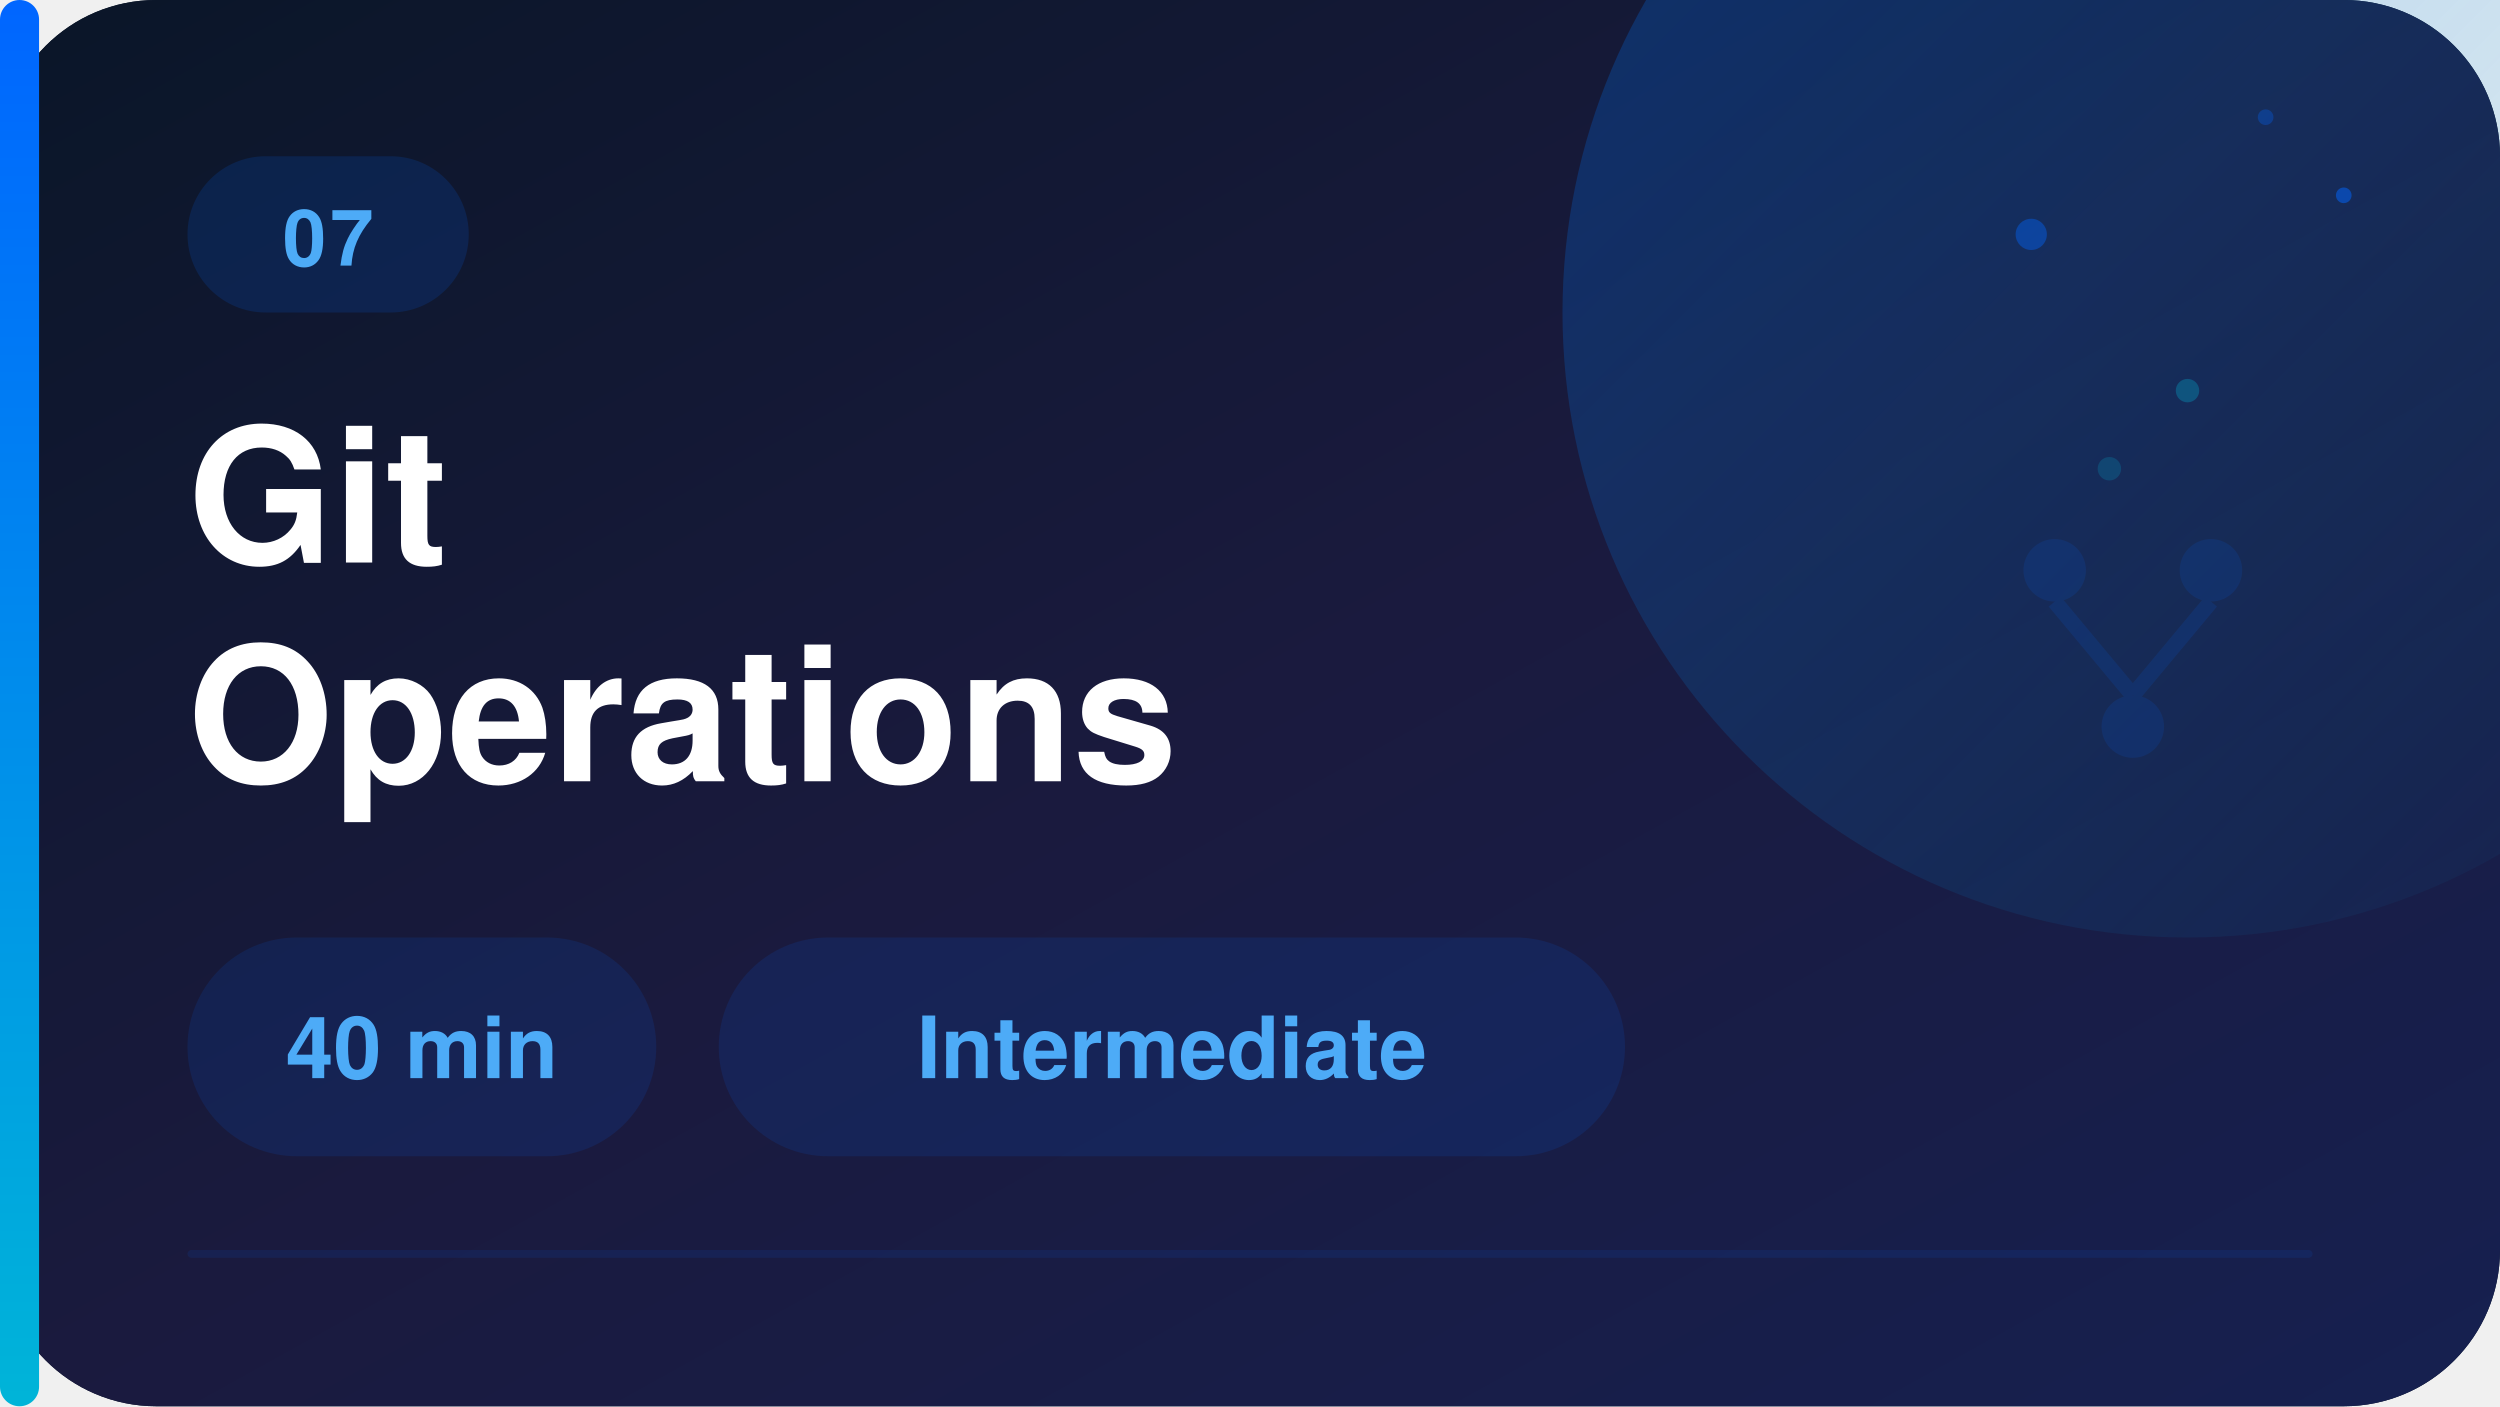
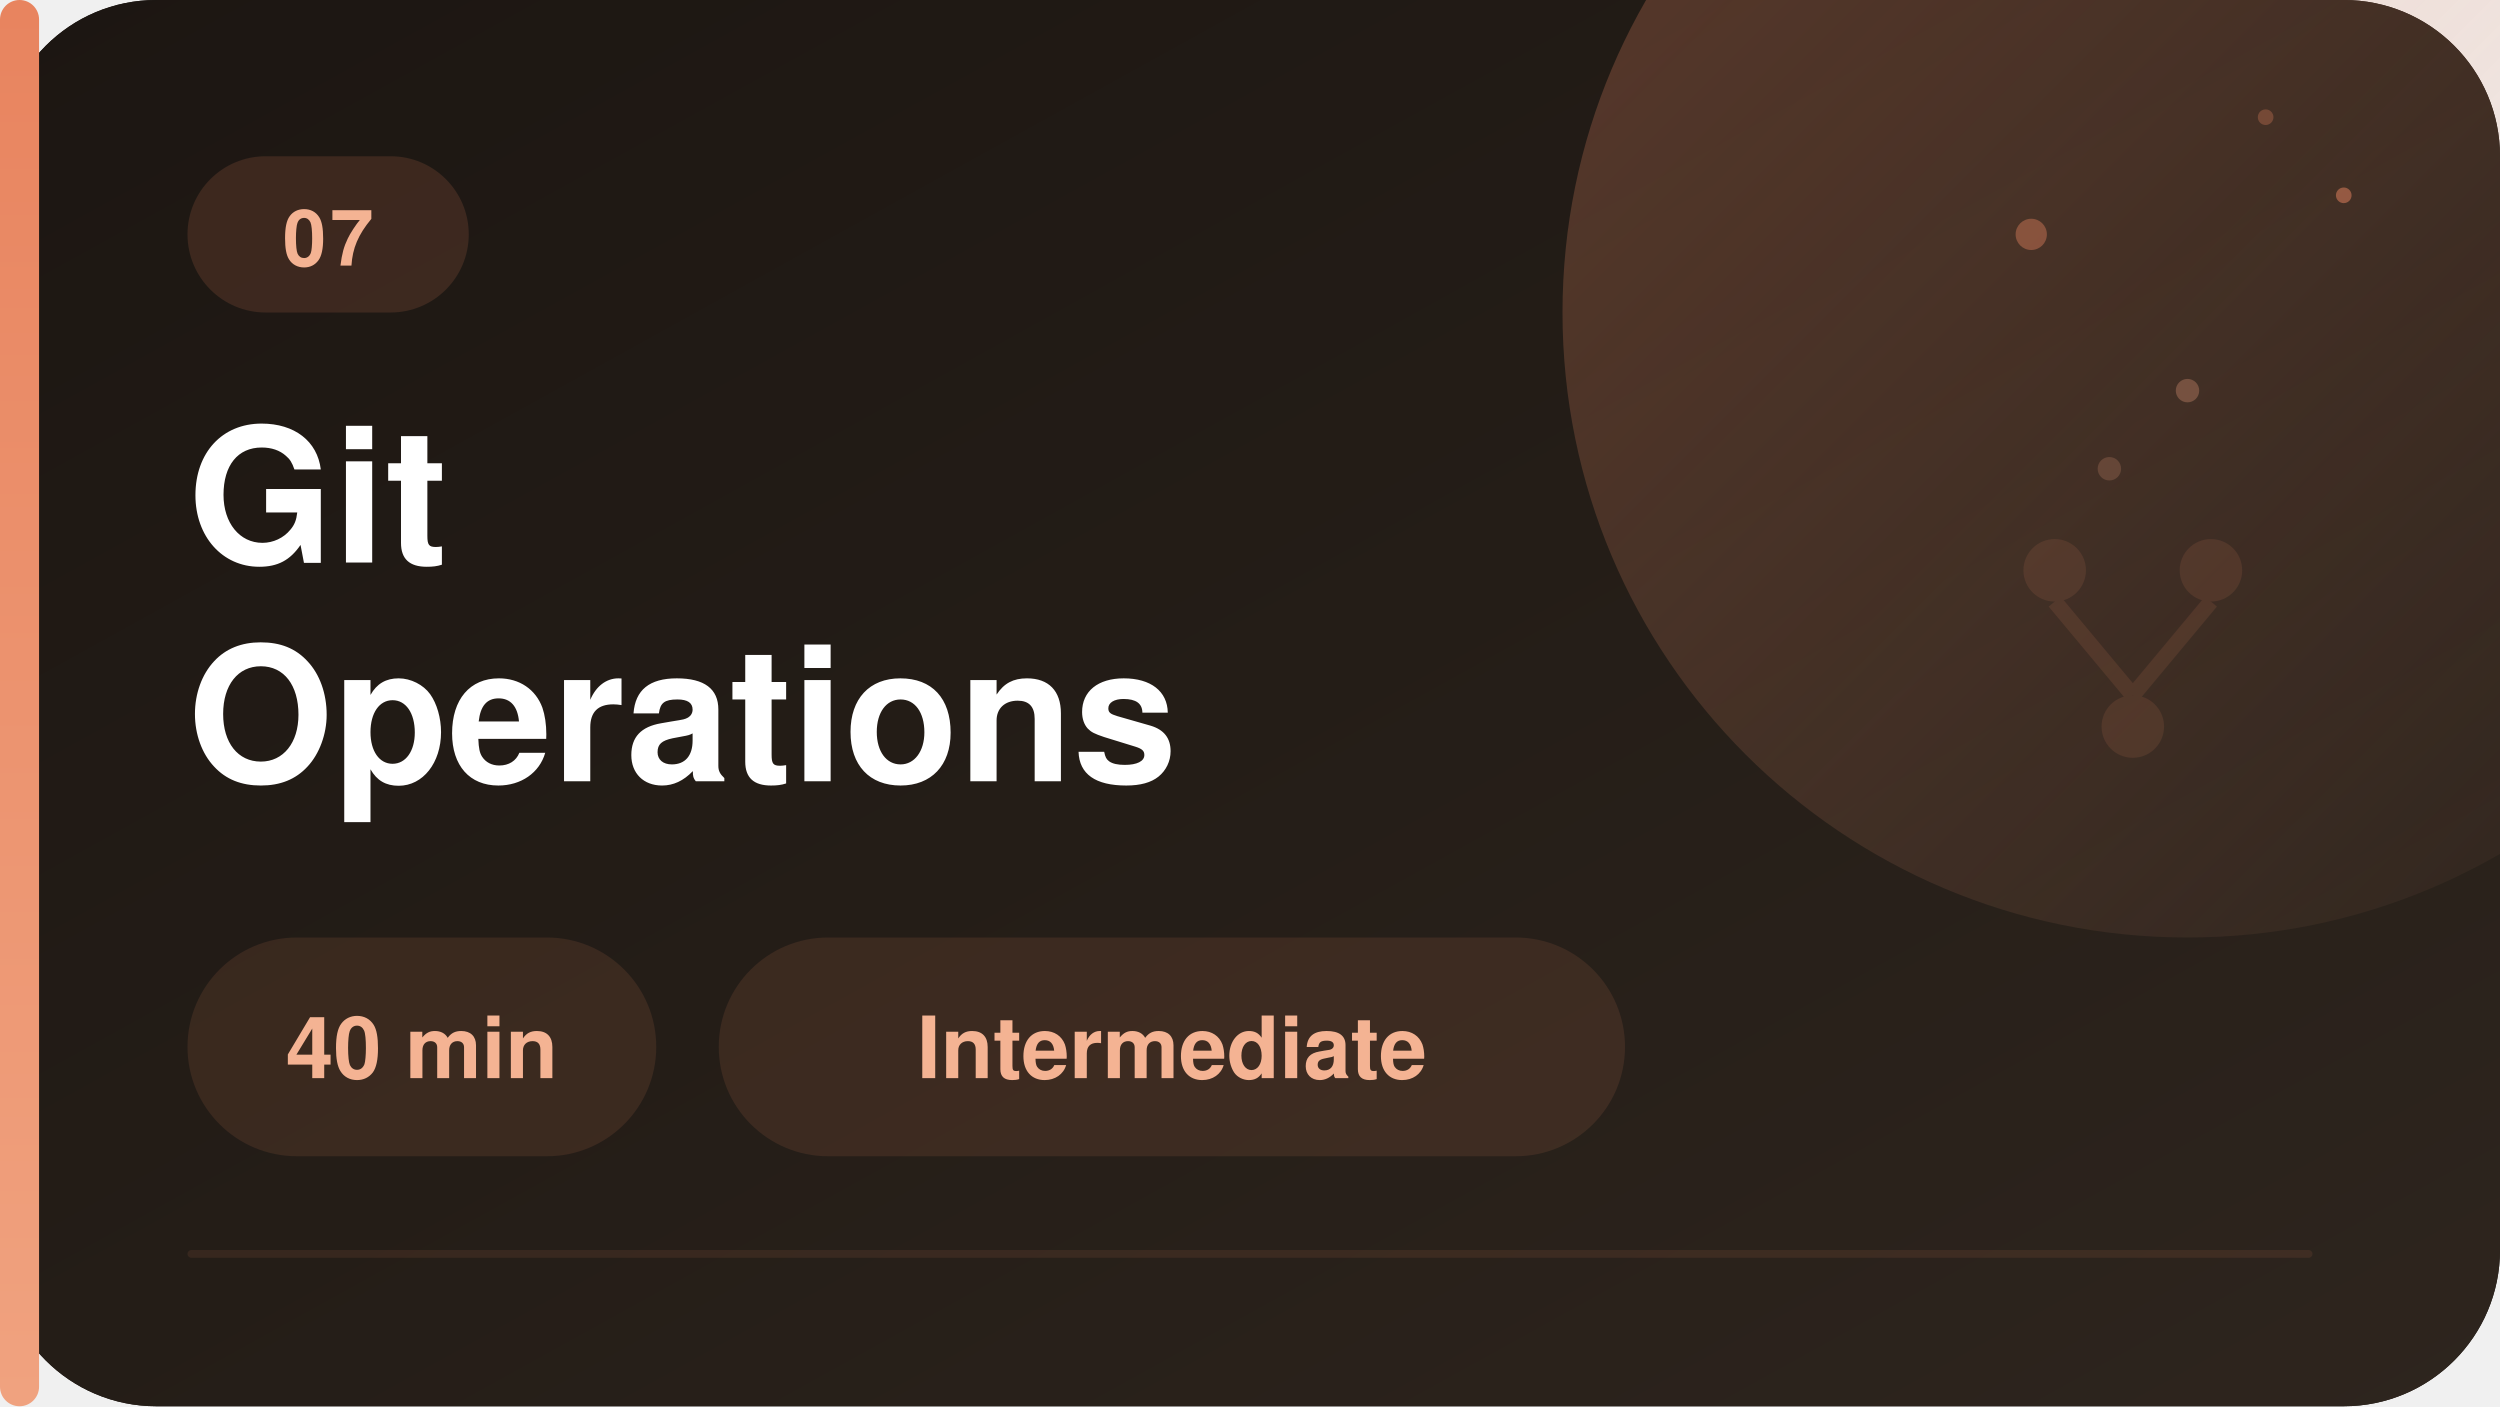
<svg xmlns="http://www.w3.org/2000/svg" width="320" height="180" viewBox="0 0 320 180">
  <defs>
    <linearGradient id="bg" x1="0%" y1="0%" x2="100%" y2="100%">
-       <stop offset="0%" stop-color="#0a1628" />
-       <stop offset="50%" stop-color="#1a1a3e" />
-       <stop offset="100%" stop-color="#162050" />
+       <stop offset="0%" stop-color="#1c1612" />
+       <stop offset="50%" stop-color="#241d17" />
+       <stop offset="100%" stop-color="#2e251e" />
    </linearGradient>
    <linearGradient id="glow" x1="0%" y1="0%" x2="100%" y2="100%">
-       <stop offset="0%" stop-color="#0066FF" stop-opacity="0.3" />
-       <stop offset="100%" stop-color="#00b4d8" stop-opacity="0" />
+       <stop offset="0%" stop-color="#e8845f" stop-opacity="0.3" />
+       <stop offset="100%" stop-color="#f0a27f" stop-opacity="0" />
    </linearGradient>
    <linearGradient id="bar" x1="0%" y1="0%" x2="0%" y2="100%">
-       <stop offset="0%" stop-color="#0066FF" />
-       <stop offset="100%" stop-color="#00b4d8" />
+       <stop offset="0%" stop-color="#e8845f" />
+       <stop offset="100%" stop-color="#f0a27f" />
    </linearGradient>
  </defs>
-   <rect width="320" height="180" rx="20" fill="#0a1628" />
+   <rect width="320" height="180" rx="20" fill="#1c1612" />
  <rect width="320" height="180" rx="20" fill="url(#bg)" />
  <circle cx="280" cy="40" r="80" fill="url(#glow)" />
-   <circle cx="260" cy="30" r="2" fill="#0066FF" opacity="0.4" />
-   <circle cx="280" cy="50" r="1.5" fill="#00b4d8" opacity="0.3" />
-   <circle cx="300" cy="25" r="1" fill="#0066FF" opacity="0.5" />
-   <circle cx="270" cy="60" r="1.5" fill="#00b4d8" opacity="0.2" />
-   <circle cx="290" cy="15" r="1" fill="#0066FF" opacity="0.3" />
+   <circle cx="260" cy="30" r="2" fill="#e8845f" opacity="0.4" />
+   <circle cx="280" cy="50" r="1.5" fill="#f0a27f" opacity="0.3" />
+   <circle cx="300" cy="25" r="1" fill="#e8845f" opacity="0.5" />
+   <circle cx="270" cy="60" r="1.5" fill="#f0a27f" opacity="0.2" />
+   <circle cx="290" cy="15" r="1" fill="#e8845f" opacity="0.3" />
  <rect x="0" y="0" width="5" height="180" rx="2.5" fill="url(#bar)" />
-   <rect x="24" y="20" width="36" height="20" rx="10" fill="#0066FF" opacity="0.15" />
-   <text x="42" y="34" font-family="'Segoe UI', Helvetica, Arial, sans-serif" font-size="10" fill="#4dabf7" font-weight="700" text-anchor="middle" letter-spacing="0.5">07</text>
-   <text x="24" y="72" font-family="'Segoe UI', Helvetica, Arial, sans-serif" font-size="24" fill="#ffffff" font-weight="700">Git</text>
-   <text x="24" y="100" font-family="'Segoe UI', Helvetica, Arial, sans-serif" font-size="24" fill="#ffffff" font-weight="700">Operations</text>
+   <rect x="24" y="20" width="36" height="20" rx="10" fill="#e8845f" opacity="0.15" />
+   <text x="42" y="34" font-family="-apple-system, 'Segoe UI', Helvetica, Arial, sans-serif" font-size="10" fill="#f4b393" font-weight="700" text-anchor="middle" letter-spacing="0.5">07</text>
+   <text x="24" y="72" font-family="-apple-system, 'Segoe UI', Helvetica, Arial, sans-serif" font-size="24" fill="#ffffff" font-weight="700">Git</text>
+   <text x="24" y="100" font-family="-apple-system, 'Segoe UI', Helvetica, Arial, sans-serif" font-size="24" fill="#ffffff" font-weight="700">Operations</text>
  <g transform="translate(255, 65)" opacity="0.12">
-     <circle cx="8" cy="8" r="4" fill="#0066FF" />
-     <circle cx="28" cy="8" r="4" fill="#0066FF" />
-     <circle cx="18" cy="28" r="4" fill="#0066FF" />
-     <line x1="8" y1="12" x2="18" y2="24" stroke="#0066FF" stroke-width="2" />
-     <line x1="28" y1="12" x2="18" y2="24" stroke="#0066FF" stroke-width="2" />
+     <circle cx="8" cy="8" r="4" fill="#e8845f" />
+     <circle cx="28" cy="8" r="4" fill="#e8845f" />
+     <circle cx="18" cy="28" r="4" fill="#e8845f" />
+     <line x1="8" y1="12" x2="18" y2="24" stroke="#e8845f" stroke-width="2" />
+     <line x1="28" y1="12" x2="18" y2="24" stroke="#e8845f" stroke-width="2" />
  </g>
-   <rect x="24" y="120" width="60" height="28" rx="14" fill="#0066FF" opacity="0.12" />
-   <text x="54" y="138" font-family="'Segoe UI', Helvetica, Arial, sans-serif" font-size="11" fill="#4dabf7" font-weight="600" text-anchor="middle">40 min</text>
-   <rect x="92" y="120" width="116" height="28" rx="14" fill="#0066FF" opacity="0.12" />
-   <text x="150" y="138" font-family="'Segoe UI', Helvetica, Arial, sans-serif" font-size="11" fill="#4dabf7" font-weight="600" text-anchor="middle">Intermediate</text>
-   <rect x="24" y="160" width="272" height="1" fill="#0066FF" opacity="0.1" rx="0.5" />
+   <rect x="24" y="120" width="60" height="28" rx="14" fill="#e8845f" opacity="0.12" />
+   <text x="54" y="138" font-family="-apple-system, 'Segoe UI', Helvetica, Arial, sans-serif" font-size="11" fill="#f4b393" font-weight="600" text-anchor="middle">40 min</text>
+   <rect x="92" y="120" width="116" height="28" rx="14" fill="#e8845f" opacity="0.12" />
+   <text x="150" y="138" font-family="-apple-system, 'Segoe UI', Helvetica, Arial, sans-serif" font-size="11" fill="#f4b393" font-weight="600" text-anchor="middle">Intermediate</text>
+   <rect x="24" y="160" width="272" height="1" fill="#e8845f" opacity="0.1" rx="0.5" />
</svg>
